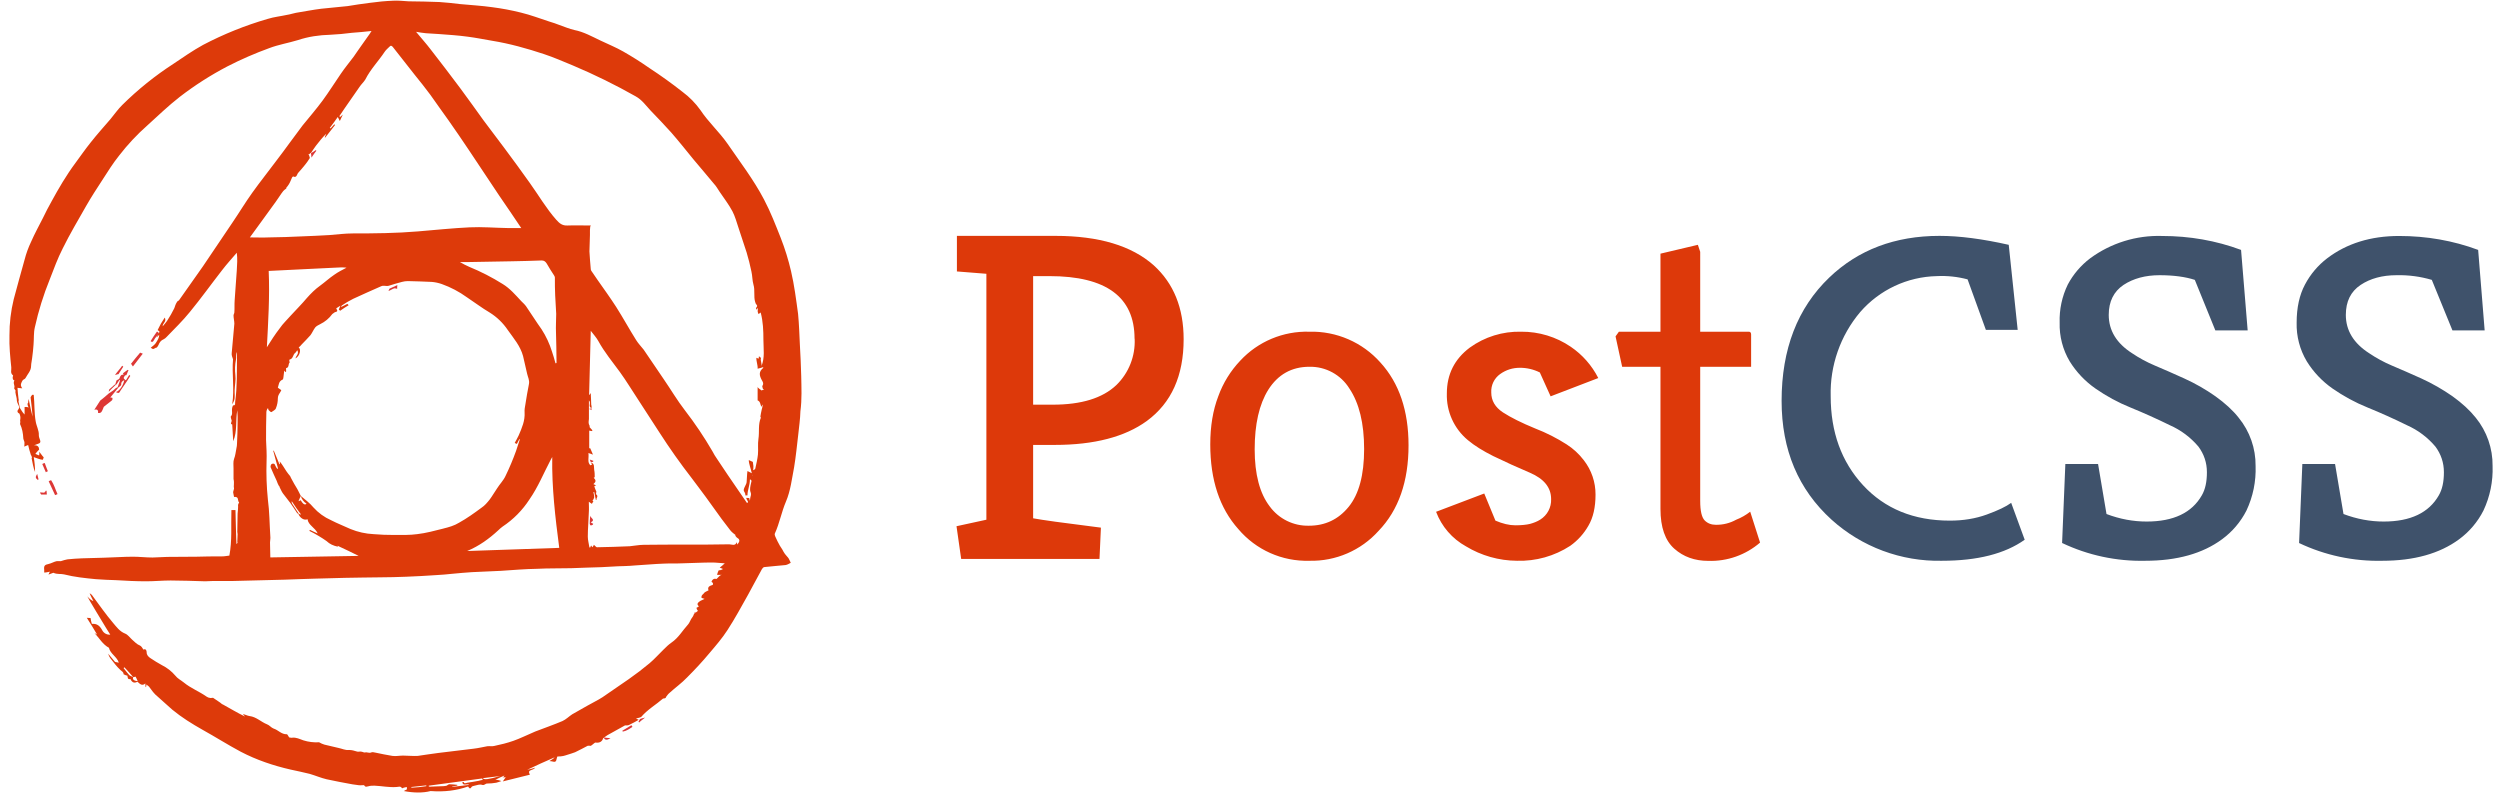
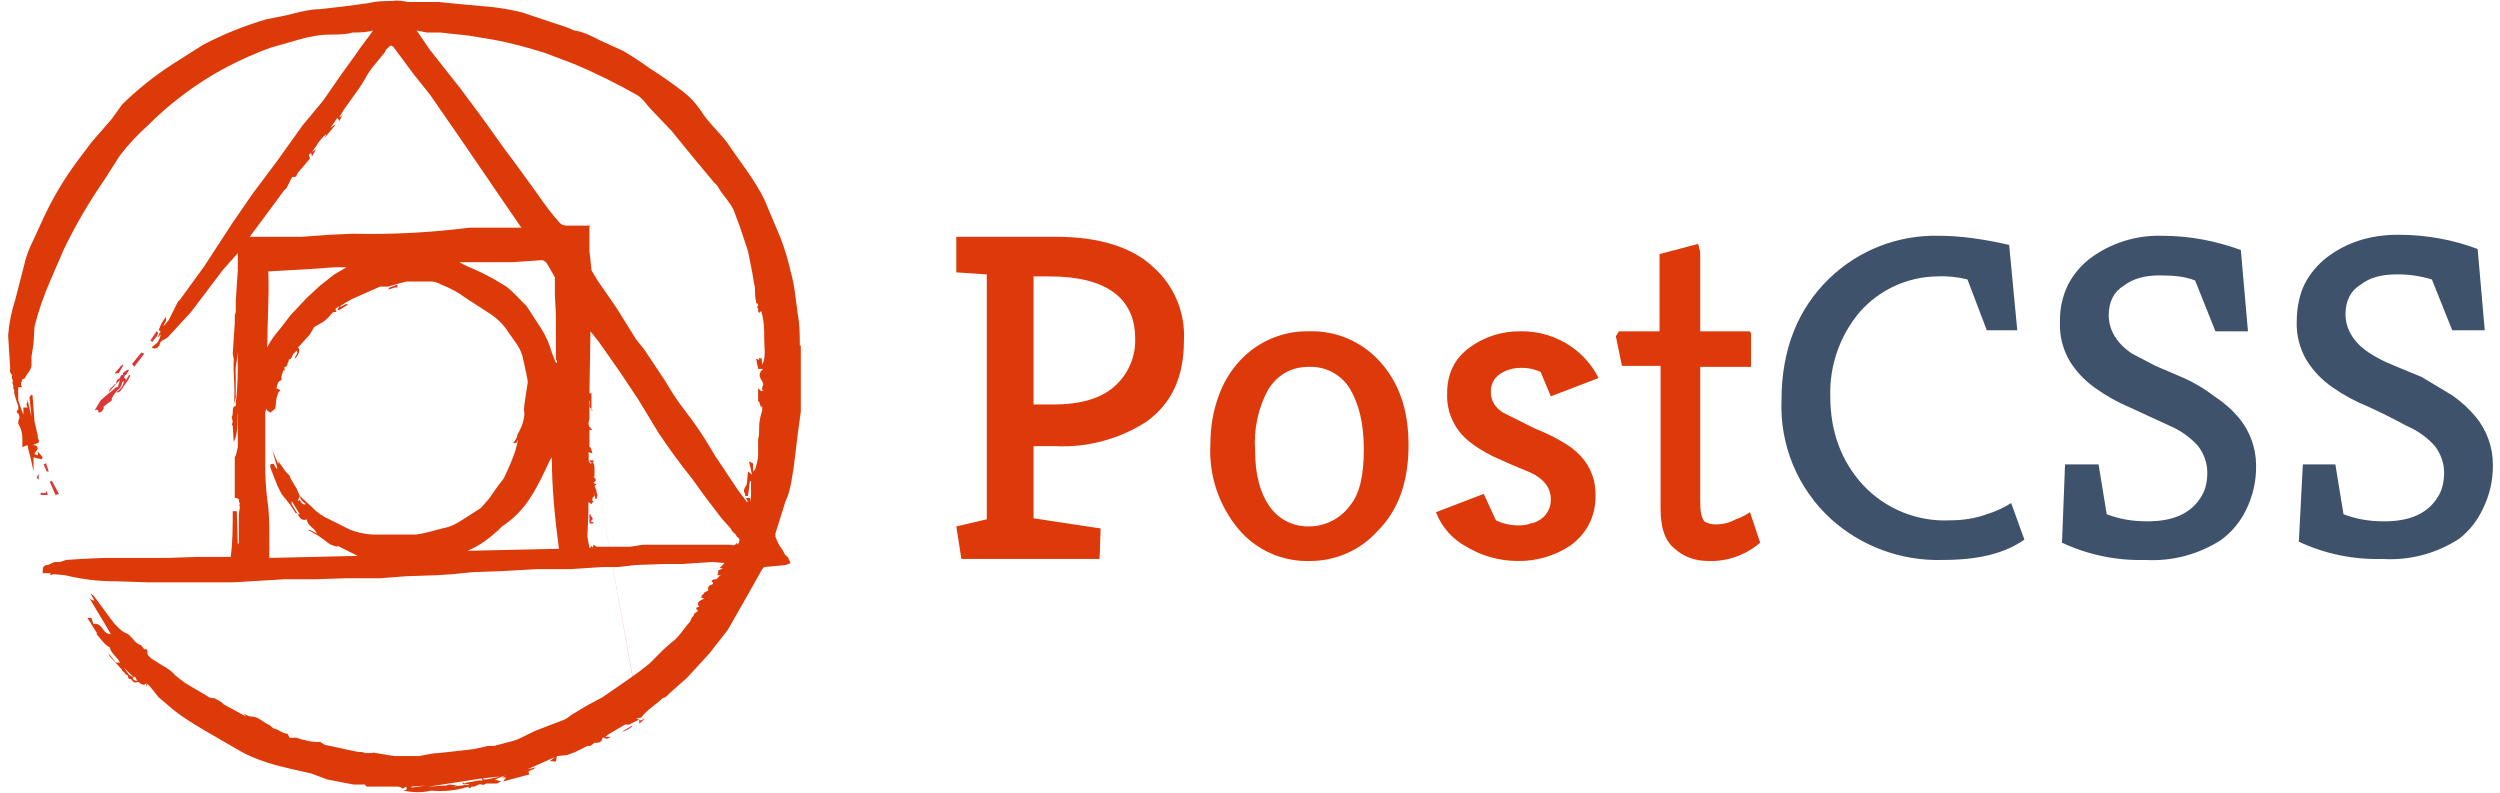
<svg xmlns="http://www.w3.org/2000/svg" viewBox="0 0 246 78">
-   <g fill="none" fill-rule="evenodd">
-     <path fill="#3F526B" d="m226.23 53.44.32-7.78h3.22l.83 4.92c1.32.5 2.64.74 3.95.74 2.64 0 4.45-.86 5.43-2.58.34-.58.5-1.34.5-2.27s-.28-1.78-.84-2.53a7.78 7.78 0 0 0-2.8-2.1 59.6 59.6 0 0 0-3.87-1.74 17.5 17.5 0 0 1-3.45-1.87 9.13 9.13 0 0 1-2.53-2.67 7.07 7.07 0 0 1-1-3.81c0-1.49.28-2.74.82-3.75a7.86 7.86 0 0 1 2.18-2.58c1.93-1.47 4.3-2.2 7.08-2.2 2.7 0 5.3.45 7.78 1.37l.64 7.92h-3.17l-2.03-4.97a11.3 11.3 0 0 0-3.47-.46c-1.4 0-2.58.32-3.54.96-.97.65-1.45 1.63-1.45 2.95 0 1.53.77 2.79 2.3 3.77a13 13 0 0 0 2.25 1.22c.83.35 1.79.77 2.88 1.26 1.09.5 2.1 1.08 3.06 1.75.95.68 1.71 1.38 2.3 2.12a7.38 7.38 0 0 1 1.65 4.74 9.5 9.5 0 0 1-.9 4.39 8.01 8.01 0 0 1-2.4 2.83c-1.9 1.4-4.42 2.11-7.55 2.11a18.1 18.1 0 0 1-8.2-1.75zm-23.32 0 .32-7.78h3.22l.83 4.92c1.32.5 2.63.74 3.95.74 2.64 0 4.45-.86 5.43-2.58.34-.58.5-1.34.5-2.27s-.28-1.78-.84-2.53a7.78 7.78 0 0 0-2.81-2.1c-1.3-.64-2.6-1.22-3.87-1.74a17.5 17.5 0 0 1-3.45-1.87 9.13 9.13 0 0 1-2.53-2.67 7.07 7.07 0 0 1-.99-3.81 8 8 0 0 1 .8-3.75 7.88 7.88 0 0 1 2.2-2.58 11.34 11.34 0 0 1 7.08-2.2c2.7 0 5.29.45 7.77 1.37l.65 7.92h-3.18l-2.02-4.97c-.92-.3-2.08-.46-3.47-.46s-2.58.32-3.55.96c-.96.65-1.45 1.63-1.45 2.95 0 1.53.77 2.79 2.3 3.77.68.46 1.43.87 2.26 1.22.83.35 1.79.77 2.87 1.26 1.1.5 2.11 1.08 3.06 1.75.95.68 1.72 1.38 2.3 2.12a7.38 7.38 0 0 1 1.66 4.74 9.5 9.5 0 0 1-.9 4.39 8.01 8.01 0 0 1-2.41 2.83c-1.9 1.4-4.42 2.11-7.55 2.11a18.1 18.1 0 0 1-8.18-1.75zm-3.68-.33c-1.94 1.38-4.65 2.07-8.15 2.07a15.7 15.7 0 0 1-10.85-4.04c-3.28-2.98-4.92-6.87-4.92-11.69 0-5.09 1.56-9.14 4.69-12.14 2.85-2.73 6.47-4.1 10.85-4.1 1.97 0 4.24.3 6.81.88l.88 8.37h-3.13l-1.8-4.97a9.85 9.85 0 0 0-3.03-.32 10.28 10.28 0 0 0-7.54 3.54 12.34 12.34 0 0 0-2.9 8.28c0 3.53 1.06 6.44 3.17 8.74 2.15 2.33 5 3.5 8.56 3.5 1.32 0 2.53-.2 3.63-.6 1.1-.4 1.9-.78 2.4-1.15l1.33 3.63z" />
-     <path fill="#DD390A" d="M101.66 51c.77.15 2.99.46 6.67.92l-.14 3.08H94.58l-.46-3.22 2.94-.64v-24.2l-2.9-.23v-3.5h9.7c4.27 0 7.5.97 9.67 2.9 1.96 1.78 2.94 4.2 2.94 7.27 0 3.59-1.2 6.27-3.63 8.05-2.15 1.56-5.17 2.35-9.06 2.35h-2.12V51zm9.98-17.67c0-4.1-2.79-6.16-8.37-6.16h-1.61v12.65h1.93c2.82 0 4.9-.64 6.26-1.93a5.98 5.98 0 0 0 1.8-4.56zm13.3 16.5a4.64 4.64 0 0 0 3.86 1.9c1.6 0 2.9-.62 3.91-1.86 1.01-1.24 1.52-3.13 1.52-5.68s-.49-4.53-1.45-5.96a4.52 4.52 0 0 0-3.93-2.14c-1.75 0-3.1.76-4.05 2.26-.9 1.44-1.34 3.4-1.34 5.86 0 2.47.5 4.34 1.48 5.62zm-5.85-6.1c0-1.78.26-3.36.79-4.74a10.05 10.05 0 0 1 2.16-3.5 8.92 8.92 0 0 1 6.8-2.85 9.04 9.04 0 0 1 7 3.04c1.84 2.02 2.76 4.74 2.76 8.14 0 3.56-.98 6.37-2.95 8.42a8.87 8.87 0 0 1-6.8 2.94 8.83 8.83 0 0 1-7-3.12c-1.84-2.06-2.76-4.83-2.76-8.33zm30.6-11.09a8.54 8.54 0 0 1 4.87 1.48 8.22 8.22 0 0 1 2.71 3.08l-4.69 1.8-1.06-2.35a4.36 4.36 0 0 0-1.97-.46c-.7 0-1.35.2-1.94.62a2.09 2.09 0 0 0-.87 1.81c0 .8.38 1.45 1.15 1.96.77.5 1.83 1.03 3.17 1.58a17.4 17.4 0 0 1 3.1 1.57 6.6 6.6 0 0 1 1.69 1.56 5.46 5.46 0 0 1 1.15 3.38c0 1.24-.23 2.26-.7 3.06a6.17 6.17 0 0 1-1.79 1.98 9.1 9.1 0 0 1-5.24 1.47 9.8 9.8 0 0 1-5.02-1.42 6.5 6.5 0 0 1-2.94-3.4l4.74-1.8 1.1 2.67c.7.3 1.36.46 1.96.46.6 0 1.08-.05 1.45-.14.36-.1.7-.23 1-.42a2.27 2.27 0 0 0 1.07-2.02c0-1.14-.7-2-2.1-2.6a79 79 0 0 1-3.59-1.63c-1-.5-1.83-1.01-2.5-1.57a5.73 5.73 0 0 1-2.07-4.6c0-1.87.75-3.37 2.25-4.5a8.27 8.27 0 0 1 5.06-1.57zm22.53 17.71.97 3.04a7.43 7.43 0 0 1-5.1 1.8c-1.33 0-2.44-.4-3.34-1.2-.9-.8-1.36-2.1-1.36-3.91V36.09h-3.77l-.65-2.99.33-.46h4.09v-7.68l3.68-.87.23.69v7.86h4.78c.16 0 .23.1.23.28v3.17h-5.01v13.2c0 .99.15 1.62.44 1.92.29.29.66.43 1.1.43a3.98 3.98 0 0 0 2-.5 5.4 5.4 0 0 0 1.38-.79z" />
-     <path fill="#DD3735" d="M15.45 32.62c.1.08.29.14.1.3-.13.18-.29.33-.4.55-.1.18-.18.23-.33.1.2-.34.42-.66.63-.95zm52.9 27.62.02.21c.05-.1.05-.16.08-.21h-.1zm0 .24v-.03.03zm-5.38 10.27-4.58-25.4c-.07-.02-.18-.08-.36-.13.05.1.08.18.1.26.13-.02.19-.02.24-.05 0-.02 0-.05.02-.08l4.58 25.4zm-4.73-31.12c-.03.08-.03.16-.03.24 0-.08 0-.16.03-.24zm.02.53c-.02 0-.02 0-.05-.03v.03c.03.02.03.02.05 0zm-.05.2v-.18c-.08.03-.16.03-.26.06.13.05.26.07.26.13z" />
-     <path fill="#DD3A0A" d="M78.71 33.97c-.05-1.03-.08-2.06-.18-3.09-.19-1.4-.37-2.82-.69-4.19a23.71 23.71 0 0 0-1.02-3.29c-.5-1.26-1-2.56-1.64-3.77-1.02-1.95-2.36-3.69-3.6-5.5-.82-1.17-1.87-2.11-2.66-3.3a8.08 8.08 0 0 0-1.76-1.79 45.64 45.64 0 0 0-3.27-2.35 32.53 32.53 0 0 0-2.58-1.63c-.7-.4-1.47-.71-2.2-1.06-.85-.4-1.67-.87-2.61-1.05-.24-.05-.45-.13-.69-.21-.6-.21-1.18-.45-1.79-.63-.92-.3-1.81-.64-2.76-.87a24.4 24.4 0 0 0-2.81-.53C47.39.56 46.32.5 45.26.4 44.58.32 43.9.24 43.24.2c-1-.05-2.03-.05-3.03-.07-.5-.03-1.03-.09-1.53-.06-.76.03-1.52.1-2.29.21-.73.08-1.47.21-2.18.32-.87.1-1.73.16-2.6.26-.82.1-1.66.27-2.48.4-.29.05-.58.16-.87.2-.63.14-1.28.2-1.92.4a34.19 34.19 0 0 0-6.36 2.56c-1 .55-1.95 1.21-2.9 1.85a31.55 31.55 0 0 0-5.05 4.06c-.42.41-.77.92-1.16 1.39-.66.77-1.32 1.5-1.95 2.3-.52.65-1 1.34-1.5 2.02-.9 1.21-1.65 2.5-2.36 3.8-.3.52-.56 1.05-.82 1.58-.4.79-.82 1.55-1.18 2.37a9.73 9.73 0 0 0-.64 1.76c-.36 1.3-.73 2.61-1.07 3.9a14.7 14.7 0 0 0-.42 3.56c-.03 1.06.07 2.08.18 3.14.03.26-.13.58.18.79-.1.29-.02.45.13.5-.18.29.08.47-.02.74-.03.05.08.16.13.24 0 .07-.03.18 0 .26.03.24.13.47.13.74 0 .18.16.4.21.58.03.07 0 .2-.05.26-.16.18-.13.34.1.45.14.34.08.5.06.66.05.23-.03.31 0 .37.2.42.29.9.31 1.37 0 .1.06.2.1.34.04 0 0 .5 0 .5.14-.08.25-.1.38-.16.08.34.16.66.26.95.13.21.13.32.08.34.1.48.16.92.34 1.37 0-.5-.05-1-.13-1.47.37.13.68.26.9.26L4.3 45c-.16-.15-.3-.4-.45-.55.05.21 0 .3 0 .37l-.37-.16c.1-.13.2-.26.37-.42 0-.24-.13-.45-.5-.42.16-.05.31-.13.5-.19.29-.15-.03-.44-.03-.81.03-.45-.24-.9-.31-1.37-.14-.74-.11-1.85-.19-2.58-.16-.14-.29.2-.31.23.08.64.15 1.27.2 1.9-.15-.53-.26-1.1-.39-1.74-.03.18-.05.26-.05.37-.13.13-.03.29.05.47-.18-.08-.4-.05-.4-.05v.74c-.26-.26-.33-.47-.47-.66l-.13-.63c.05-.13 0-.21 0-.29a15.97 15.97 0 0 1-.1-1.05c.2.02.34.05.47.05-.26-.34-.08-.56.03-.77.05-.1.24-.13.29-.24.2-.39.55-.7.55-1.2 0-.24.08-.5.1-.75.06-.44.11-.9.14-1.34.05-.58 0-1.16.13-1.71a29.39 29.39 0 0 1 1.47-4.72c.4-1.03.77-2.05 1.27-3.03.7-1.42 1.52-2.8 2.31-4.19.5-.87 1.03-1.69 1.58-2.53.53-.82 1.05-1.66 1.66-2.42a21.45 21.45 0 0 1 2.79-2.98c1.05-.95 2.05-1.92 3.18-2.8a31.98 31.98 0 0 1 4.69-3 35.9 35.9 0 0 1 4.13-1.8c.9-.34 1.87-.5 2.79-.78 1.05-.35 2.1-.5 3.2-.53.72-.03 1.4-.1 2.11-.19.64-.05 1.27-.1 1.95-.18-.08.1-.1.16-.13.21l-.9 1.27c-.23.34-.5.7-.73 1.05-.42.56-.87 1.1-1.27 1.69-.6.87-1.15 1.76-1.79 2.63-.63.85-1.31 1.64-1.97 2.45-.87 1.14-1.68 2.3-2.55 3.43-.8 1.08-1.63 2.11-2.4 3.19-.68.95-1.28 1.95-1.94 2.92l-2.92 4.33-2.32 3.29c-.05.08-.13.1-.2.16-.22.34-.22.52-.3.68-.2.4-.42.8-.66 1.16-.13.21-.31.4-.47.6-.03-.31.42-.47.2-.86l-.38.6-.32.63c.1.08.29.14.1.3l-.23.42a.95.95 0 0 0 .29-.27c0 .3-.16.53-.3.76-.1.21-.36.37-.54.53.02.03.2.1.23.13.24-.08.32-.2.35-.13.08-.1.15-.18.18-.26.1-.27.26-.48.52-.58.11-.05.19-.13.27-.21.79-.82 1.6-1.6 2.31-2.48 1.1-1.34 2.1-2.74 3.16-4.1.45-.59.98-1.17 1.45-1.72.08.6.03 1.18 0 1.74-.08.97-.13 1.95-.21 2.95-.03.4 0 .79-.03 1.18 0 .1-.08.19-.08.3 0 .26.08.55.08.81l-.26 2.9c-.03.2.07.42.13.6-.13 1.43.16 2.93-.08 4.43.18-.29.24-.47.24-.66.02-.15 0-.31 0-.5v-.26c.02-.48.13-.98.07-1.45a4.9 4.9 0 0 1 .06-1.53c.05-.2-.03-.47.1-.74v.4c-.02 1.5.03 3-.18 4.5-.03.14.08.37-.21.35-.24.47.05.81-.21 1.08-.05.05.05.29.08.44-.1.32-.1.32.05.35.02.58.08 1.1.1 1.66.42-1 .21-2.03.4-3.06.03.42.05.84.03 1.29 0 .69-.03 1.34-.06 2.03 0 .13-.02.26-.05.4-.08.37-.1.73-.24 1.08-.1.26-.05.66-.05.97v1c.1.45-.02.69.05.95-.08.27-.1.35-.08.42l.08.4c.53-.05.3.34.5.55-.15.22-.1.3-.1.4 0 .24-.03.45-.05.69 0 .6-.03 1.2-.03 1.79 0 .08.03.15.03.23l-.03.74c.05.08 0 .16-.08.24-.02 0-.1-3.35-.1-3.35h-.4c-.05 1.58.08 3-.2 4.48-.32.03-.43.08-.77.08-.82 0-1.63 0-2.45.03l-2.9.02c-.47 0-.97.06-1.44.06-.63 0-1.3-.08-1.92-.08-.98 0-1.92.08-2.9.1-.7.03-1.42.03-2.13.06-.47.02-.95.05-1.42.1-.2.03-.4.1-.66.18-.08 0-.26-.02-.42 0-.26.06-.5.21-.76.27-.4.08-.5.18-.45.58v.26c-.03.05.58-.08.58-.08-.05 0-.08.16-.16.29l.48-.18c.39.18.73.08 1.05.16 1.02.26 2.08.37 3.13.47.68.05 1.34.08 2.02.1.98.06 1.95.11 2.92.11.82 0 1.61-.08 2.42-.08 1.13 0 2.27.05 3.4.08.24 0 .5-.03.76-.03h1.92l5.14-.13c.97-.03 1.97-.08 2.94-.1l3-.08c1.16-.03 2.32-.03 3.45-.05.87 0 1.71-.03 2.58-.06.97-.03 1.97-.1 2.95-.16.52-.02 1.05-.08 1.58-.13.63-.05 1.29-.13 1.92-.16l2.87-.13c1.18-.08 2.36-.18 3.57-.2 1.11-.06 2.24-.03 3.35-.06.97-.03 1.95-.08 2.95-.1l1.66-.09s1.1-.02 1.65-.08c.95-.05 1.9-.15 2.85-.18.6-.03 1.2 0 1.81-.03.97-.02 1.97-.08 2.95-.08.36 0 .76.06 1.23.08-.2.19-.34.3-.5.43.1.02.21.08.32.13a.71.71 0 0 1-.42.13c-.05.13-.1.18-.16.45h.47c-.18 0-.34.23-.52.4-.21-.06-.4 0-.5.28.18.1.16.19.13.3-.32.1-.55.2-.42.54-.1.06-.24.1-.37.19-.13.2-.37.26-.32.55l.3.1c-.14.06-.27.14-.4.19-.47.29-.26.42-.16.55-.08.06-.16.1-.24.14.06.23.13.29.16.29l-.4.31c-.07.24-.18.34-.28.5-.1.16-.16.37-.3.53-.55.6-.94 1.32-1.65 1.8-.26.18-.5.41-.74.65-.47.45-.9.95-1.4 1.37a29.6 29.6 0 0 1-2.04 1.56l-2.6 1.79c-.48.31-1 .55-1.5.84l-1.48.84c-.32.21-.6.5-.95.66-.87.37-1.8.69-2.68 1.03-.87.37-1.5.69-2.16.92-.6.21-1.24.37-1.87.5-.21.06-.45 0-.69.03-.44.08-.9.19-1.34.24-1.16.16-2.31.26-3.47.42-.69.08-1.34.2-2.03.29-.47.03-.97-.03-1.45-.03-.34 0-.7.08-1.05.03-.55-.08-1.1-.21-1.66-.32-.13-.02-.31-.08-.42-.02-.2.1-.4-.05-.6 0-.13.03-.27-.08-.4-.08-.1-.03-.24.03-.37 0-.29-.08-.55-.18-.87-.16-.31.03-.63-.13-.97-.2l-1.4-.33a2.38 2.38 0 0 1-.52-.23 4.3 4.3 0 0 1-1.55-.19c-.37-.13-.71-.31-1.1-.26-.11.03-.2-.03-.3-.03-.08-.1-.15-.31-.23-.31-.53.02-.84-.42-1.3-.56-.23-.08-.41-.34-.65-.42-.58-.23-1.05-.73-1.71-.81-.21-.03-.42-.14-.66-.21.08.1.13.18.21.26-.76-.37-1.47-.8-2.18-1.19-.1-.02-.18-.13-.26-.18l-.71-.48c-.4.08-.56-.08-.66-.13-.71-.5-1.53-.81-2.21-1.37-.3-.24-.63-.4-.84-.68a4.16 4.16 0 0 0-1.32-1.03c-.4-.21-.76-.45-1.13-.69-.19-.13-.37-.29-.37-.58 0-.18-.08-.37-.32-.26-.1-.16-.2-.34-.34-.4-.31-.12-.52-.36-.76-.57-.24-.21-.42-.5-.71-.61-.53-.21-.84-.66-1.16-1.03-.74-.87-1.4-1.82-2.08-2.74-.05-.08-.16-.13-.24-.2.1.28.24.52.37.78-.26-.1-.44-.29-.6-.47-.03.02 1.81 3.05 1.81 3.05l.45.72a.81.81 0 0 1-.79-.43c-.23-.42-.5-.68-1.02-.63-.06-.18-.11-.4-.13-.58-.11 0-.19 0-.37-.02.37.58.68 1.08 1.02 1.66l-.26-.16c.47.5.81 1.13 1.42 1.45.13.6.81.9.97 1.47l-.37-.08c-.2-.26-.45-.52-.68-.81.05.18.13.34.23.47.32.4.61.8.98 1.14.13.13.31.18.31.42.21.1.3.13.37.13.06.16-.02.4.3.34.2.4.41.4.7.27.35.34.53.37.77.16l.02.37c.1-.06.08-.14.08-.27l.26.21c.27.37.5.71.87 1 .5.43.95.87 1.42 1.27.92.76 1.95 1.4 2.98 1.98 1.26.7 2.47 1.47 3.76 2.16 1.55.81 3.21 1.37 4.92 1.76.63.13 1.24.27 1.87.42.55.16 1.1.4 1.66.53.84.19 1.7.34 2.55.5l.58.08c.24.05.52-.05.58.03.13.2.23.1.4.08.18-.06.39-.06.6-.06.73.03 1.44.19 2.18.13.16 0 .4-.13.53.13.24-.1.37-.1.47-.13.03.24 0 .24-.05.27-.05.02-.13.05-.24.13.95.18 1.85.2 2.63 0 1.37.1 2.56-.05 3.69-.45.1.13.18.32.34.05.05-.08.19-.1.3-.13.23-.05.52-.16.73-.08.24.08.32-.13.5-.13.32 0 .6-.03.9-.08.15-.03.31-.1.5-.16-.22-.1-.43-.13-.59-.13.32-.16.61-.3.9-.42-.05.08-.1.18-.21.18h.37c-.08 0-.19.24-.32.4l2.66-.66c-.3-.55.31-.37.52-.69-.26.08-.52.16-.79.21.9-.44 1.82-.84 2.71-1.23-.13.15-.29.23-.52.37.16.02.26.02.34.05.42.13.32-.27.45-.5.5 0 .7-.08.95-.16.26-.08.52-.16.79-.26.42-.19.81-.42 1.23-.63.08-.03.21 0 .32 0 .29-.2.4-.35.47-.32.37.05.63-.08.74-.42.18-.14.31-.24.44-.32l1.71-.95c.21 0 .32 0 .37-.03.35-.16.66-.34.98-.52a2.26 2.26 0 0 1-.27-.13c.27-.06.34-.08.5-.14.63-.74 1.5-1.24 2.16-1.82.29-.02.29-.1.29-.15.1-.13.21-.3.34-.4.58-.53 1.21-.97 1.74-1.53.76-.76 1.5-1.55 2.18-2.37.63-.74 1.27-1.48 1.8-2.3.73-1.13 1.36-2.29 2.02-3.47.47-.84.9-1.69 1.37-2.53.05-.08.15-.19.23-.19.71-.08 1.43-.13 2.1-.2.17-.03.35-.14.5-.22-.07-.13-.12-.29-.2-.42-.1-.16-.26-.29-.37-.45-.1-.13-.18-.29-.26-.44l-.24-.37a9.57 9.57 0 0 1-.45-.9c-.03-.08-.08-.2-.05-.29.47-1.03.66-2.13 1.1-3.16.45-1.05.58-2.24.8-3.37.18-1.08.28-2.16.41-3.24.08-.77.19-1.5.21-2.27.16-1.21.1-2.35.08-3.48-.02-1-.08-2.03-.13-3.03zM12.69 66.4c-.19-.21-.35-.45-.53-.66l.08-.08c.29.31.58.63.87.97-.16-.08-.35-.13-.42-.23zm.42.23c.08-.02.16-.02.23-.05.08.13.14.29.21.45-.36-.03-.55-.19-.44-.4zm27.37 10.89v-.08l1.47-.16v.08c-.5.08-.98.13-1.48.15zm6.63-.69c-.37.08-.77.13-1.13.19-.14.02-.3.15-.35-.08-.05.02-.1.02-.15.05.13.4.44.08.7.24-.57.08-1.12.13-1.68.2v-.04l.5-.09v-.07a7.7 7.7 0 0 0-.79-.06c-.08 0-.18.11-.26.14-.1.02-.21.05-.34.05-.45.02-.9.02-1.32.05l-.1-.02v-.08l5.26-.71c.02.05.02.1.05.15-.16 0-.26.06-.4.08zm.4-.26 1.73-.21c-1.21.34-1.6.4-1.74.2zm-22.93-53.2c.84-1.17 1.71-2.33 2.55-3.51.26-.35.47-.72.74-1.06.08-.1.18-.16.31-.26l-.02-.05c.1-.13.2-.24.26-.35.13-.2.21-.44.32-.68.03-.05.1-.1.1-.1.37.18.37-.21.5-.35.24-.26.48-.55.69-.81.16-.21.31-.4.45-.64.02-.08-.06-.2-.08-.31h-.08c.08-.05.16-.13.24-.19l.05-.02c.16-.24.31-.48.47-.69.32-.42.66-.84 1.03-1.2-.06.12-.1.25-.16.36.03 0 .03.03.05.03.32-.43.66-.82.97-1.24-.02-.03-.05-.06-.08-.06l-.36.4c-.03-.03-.06-.05-.08-.05.26-.35.52-.69.79-1.08l.2.4c.11-.27.22-.45.3-.64l-.27.24-.08-.08.48-.71 1.5-2.16c.18-.27.42-.48.58-.74.5-1 1.29-1.8 1.9-2.72.12-.18.3-.34.47-.5.13-.16.23-.1.34.03l2.13 2.71c.53.66 1.05 1.3 1.55 1.98.6.84 1.19 1.69 1.8 2.53.68.98 1.36 1.95 2.02 2.95 1 1.48 1.95 2.95 2.95 4.43.73 1.08 1.47 2.13 2.18 3.21h-1.34c-1.24-.02-2.5-.13-3.74-.07-1.68.08-3.4.26-5.08.4-2.13.18-4.29.2-6.42.2-.76 0-1.53.1-2.29.16-.92.05-1.82.1-2.74.13-1.08.06-2.13.08-3.2.1-.61.03-1.24 0-1.9 0zm30.18 12.11v.24c-.02 0-.05.03-.1.03-.1-.37-.21-.77-.34-1.14a8.85 8.85 0 0 0-1.03-2.21c-.53-.74-1-1.5-1.53-2.27-.13-.18-.31-.34-.47-.5-.56-.6-1.1-1.24-1.82-1.68a21.49 21.49 0 0 0-3.29-1.69 8.9 8.9 0 0 1-.92-.47h.63l4.5-.08c.98-.03 1.92-.03 2.9-.08.23 0 .36.08.5.29.23.4.47.79.73 1.18.03.06.08.13.08.21 0 .58 0 1.19.03 1.77.02.6.08 1.19.1 1.8 0 .6-.05 1.23-.02 1.86.02.9.05 1.82.05 2.74zm-28.31-8.82c1.23-.05 2.42-.13 3.63-.18.94-.06 1.92-.08 2.87-.14.39-.02.76-.05 1.15 0-.42.22-.84.43-1.2.69-.48.32-.93.74-1.4 1.08-.48.34-.9.76-1.3 1.21-.5.6-1.04 1.13-1.57 1.71-.37.43-.8.82-1.1 1.27-.45.58-.85 1.2-1.27 1.87.13-2.5.29-4.98.18-7.51zm17.18 25.35c-.84.21-1.7.45-2.58.55-.73.1-1.5.08-2.26.08-.69 0-1.34-.02-2.03-.08a6.82 6.82 0 0 1-2.26-.5c-.63-.29-1.3-.55-1.92-.87a5.08 5.08 0 0 1-1.74-1.26c-.34-.42-.82-.77-1.24-1.13.08.31.27.57.56.76-.14.16-.32.08-.58-.34-.08.05-.16.08-.21.1.08-.18.15-.37.23-.52-.1-.22-.23-.45-.34-.67-.21-.34-.42-.7-.6-1.05-.06-.08-.06-.16-.11-.23a5.9 5.9 0 0 1-.37-.48c-.21-.32-.4-.66-.66-.97 0 .08.03.15.03.26-.03 0-.05.03-.05.03l-.56-1.35c-.02 0-.02 0-.05.03l.47 1.74-.08.02c-.07-.1-.15-.2-.2-.34-.06-.2-.22-.2-.35-.13-.08.05-.13.24-.1.32.18.44.4.9.6 1.34.06.16.1.29.19.45.03.05.1.1.1.18.11.21.19.42.32.6l.74.96c.23.31.44.66.65.97.03.05.1.05.13.08.14.4.58.69.9.53.08.6.74.81 1 1.4-.32-.14-.55-.24-.76-.35-.03.03-.03.05-.06.1.32.16.63.32.92.5.27.17.53.32.77.5.31.3.68.46 1.13.56a.28.28 0 0 0-.05-.1c.73.34 1.5.7 2.08 1l-8.69.15c0-.5-.03-.97-.03-1.47 0-.21.06-.4.03-.6-.08-1.22-.08-2.43-.24-3.62a27.9 27.9 0 0 1-.13-3.77c.03-.68-.02-1.4-.05-2.08 0-.92 0-1.82.03-2.74 0-.13.05-.24.1-.37h.08c.03.06 0 .13.05.16.08.08.21.21.27.19.15-.11.4-.22.44-.38.13-.31.19-.65.19-.97 0-.23.1-.4.2-.55.06-.08.09-.16.14-.26l-.34-.24c.1-.3.08-.63.47-.8.06-.02.06-.15.08-.23l.08-.66c.05.08.08.1.13.16a.42.42 0 0 1 .06-.08c0-.1-.03-.32 0-.32.31-.05.18-.4.34-.55.02-.03-.03-.1-.03-.16 0-.05 0-.13.03-.13.36-.08.31-.48.55-.66.08-.05.1-.13.2-.26.22.36-.15.55-.17.81.44-.26.57-.9.31-1.08.1-.08.21-.18.29-.29.29-.31.6-.6.87-.92.18-.24.29-.53.47-.76.1-.13.32-.24.48-.32a3.2 3.2 0 0 0 1.2-1l.22-.16c.08-.05.23-.05.26-.13.03-.05-.05-.18-.1-.26.1-.06.2-.16.42-.27l-.16.37.13.13c.24-.18.6-.4.84-.55a.8.8 0 0 0-.13-.13l-.63.32c.05-.08.05-.13.08-.16a9.8 9.8 0 0 1 1.13-.66c.92-.42 1.84-.84 2.76-1.24.16-.08.37-.02.55-.02.08 0 .13 0 .21-.03.42-.13.85-.26 1.27-.37.18-.05.39-.08.58-.08.78.03 1.57.03 2.36.08.35.03.66.1.98.21a9.88 9.88 0 0 1 2.47 1.3c.76.5 1.47 1.05 2.24 1.5a5.93 5.93 0 0 1 1.79 1.73c.58.82 1.23 1.56 1.5 2.56l.4 1.74c.07.32.25.63.18 1-.14.66-.24 1.34-.35 2-.05.27-.1.53-.08.8.05.81-.26 1.52-.58 2.26-.1.24-.26.48-.39.74.03.03.18.1.21.1l.24-.47c.02 0 .02 0 .05.03l-.37 1.13a24.9 24.9 0 0 1-1.03 2.45c-.2.45-.58.82-.84 1.24-.26.37-.47.76-.73 1.1-.24.3-.48.59-.8.8-.7.52-1.44 1.05-2.2 1.47-.48.3-1.03.45-1.56.58zm-14.03-1.4-.02.03c-.06-.03-.14-.05-.19-.1l-.63-.96c-.05-.08-.08-.15-.05-.26.29.45.58.87.9 1.29zm16.37 3.61c1.19-.5 2.16-1.21 3.05-2.03.14-.13.27-.26.43-.37a9.22 9.22 0 0 0 2.65-2.68c.85-1.22 1.4-2.59 2.08-3.88l.16-.29c-.05 3 .3 5.96.69 8.94l-9.06.31zm26.69-.79c-.03.05-.08.1-.1.16-.03-.05-.03-.13-.06-.24-.16.42-.5.21-.74.21-1.42.03-2.87.03-4.29.03-1.37 0-2.76 0-4.13.02-.45 0-.92.1-1.37.14-1.08.05-2.15.08-3.23.1-.08 0-.16-.13-.3-.24a.88.88 0 0 1-.15.24l-.13-.18-.08.2H58c-.05-.36-.16-.7-.16-1.07 0-.8.08-1.58.1-2.37.03-.37 0-.71 0-1.06l.3.21.15-.26-.1-.08c.05-.02.1-.08.1-.1.03-.08.08-.16.08-.21 0-.19-.05-.35-.08-.5.03 0 .05 0 .08-.03l.16.79h.08c-.1-.18.24-.34-.05-.55-.03-.03.02-.19.02-.27-.08-.15-.13-.31-.2-.52.02-.03.1-.06.18-.08-.1-.06-.19-.1-.27-.13.27-.24.27-.37.03-.64.05-.02.1-.02.1-.05 0-.23 0-.47-.05-.7-.05-.27.08-.59-.31-.75.02.08.05.14.1.21l-.16.08c-.34-.31-.13-.74-.2-1.21.18.05.31.1.44.16-.05-.19-.18-.4-.26-.63h-.1v-1.74c0 .02.18.02.28.05 0-.03.03-.05.03-.08l-.3-.34.06-.06c-.21-.26-.1-.63-.1-.7V39.4c.26.26-.14.6.26.76v-.26h-.03c-.02-.4-.02-.79-.05-1.18h-.05l-.06.13h-.05l.16-6.3c.26.34.55.66.74 1 .6 1.1 1.4 2.06 2.13 3.06.63.87 1.2 1.82 1.79 2.71l2.1 3.24a62.6 62.6 0 0 0 3.19 4.51c.44.6.92 1.21 1.36 1.82l1.58 2.19.84 1.1c.16.21.4.37.56.5l-.1-.02c.07.1.12.18.18.23.29.16.31.32.16.56zM74 46.85v-.18c0 .05.03.13 0 .18zm.9-11.62c-.03 0-.19-.16-.22-.18-.02.08 0 .16-.05.26-.02-.08-.2-.05-.2-.13-.03.37.15.74.12 1.1.08-.04.4-.07.48-.15a.2.2 0 0 0 .1.05c-.52.4-.4.8-.16 1.24.06.1.21.32.06.53-.06.05.02.2.05.34h.08v.05l-.24.08c-.05-.08-.37-.23-.37-.37v1.35c.27.08.27.45.37.63a.79.79 0 0 0 .1-.21l.03.02c-.02.16-.05.32-.1.48-.05.24-.1.45-.13.68 0 .03.05.08.05.1-.29.67-.13 1.4-.24 2.09-.08.5 0 1.03-.05 1.55-.05.45-.16.93-.26 1.37-.03.08-.08.1-.21.16.05-.31.02-.53-.03-.82-.03 0-.37-.18-.4-.18 0 .37.21.87.3 1.3-.09-.04-.4-.22-.43-.22-.05.32-.05.74-.08 1.08-.02.26-.26.5-.29.8 0 .15.19.25.16.52h.21c0-.53.24-1 .24-1.56h.08c.02.06.1.11.08.14-.06.29-.16.6-.14.9 0 .15.13.3.08.5-.05.15-.08.31-.1.55-.03-.14-.06-.19-.06-.27l-.29-.02c-.02.15.19.31.16.44-.02.03-.05.03-.1.06l-.87-1.27c-.69-1-1.37-2-2.05-3.03a6.31 6.31 0 0 1-.48-.79 36.95 36.95 0 0 0-2.71-4.03c-.76-.98-1.37-2.03-2.08-3.06l-1.97-2.9c-.24-.31-.53-.6-.74-.94-.68-1.08-1.29-2.2-1.97-3.27-.58-.9-1.21-1.77-1.82-2.64l-.63-.92a.37.37 0 0 1-.05-.18c-.05-.58-.1-1.16-.13-1.72 0-.52.05-1.05.05-1.6v-.48c0-.13.03-.23.03-.37l.07-.1c-.76 0-1.55-.03-2.31 0-.5.02-.77-.19-1.1-.56-1-1.13-1.74-2.42-2.61-3.63a177.5 177.5 0 0 0-2.5-3.43l-2.06-2.74c-.76-1.05-1.5-2.1-2.29-3.16-.94-1.27-1.92-2.53-2.9-3.8-.44-.58-.94-1.13-1.44-1.74.34.06.66.11.97.14l1.27.08c.95.07 1.9.13 2.84.26.79.1 1.58.26 2.4.4 1.73.28 3.44.76 5.1 1.31.97.32 1.92.74 2.87 1.13a59.6 59.6 0 0 1 6.16 3.03c.63.35 1 .9 1.47 1.4.68.71 1.37 1.42 2.03 2.16.76.87 1.47 1.77 2.2 2.66.66.8 1.35 1.58 2 2.38.22.23.38.52.56.79.42.63.9 1.24 1.26 1.92.26.5.42 1.08.6 1.63l.8 2.43c.18.6.34 1.24.47 1.87.1.42.08.87.2 1.29.17.55 0 1.16.17 1.71l.07.19c.11.1.19.2.03.37-.02.02-.02.13 0 .2.06-.05.08-.1.13-.18 0 .06.03.08.03.1 0 .11-.03.22 0 .32 0 .05.05.13.08.19.05-.06.1-.08.2-.16.24.9.27 1.79.27 2.71 0 .87.16 1.74-.2 2.58.07-.29-.12-.55-.04-.81z" />
-     <path fill="#DD3735" d="M58.08 45.48c.03 0 .05.03.05.03l-.03-.03c0-.03 0-.03-.02 0zm4.16 26.04c-.3.2-.58.4-.95.47-.03-.02-.03-.05-.06-.08l.9-.55c.03.05.08.1.1.16zM12.89 35.8c.3-.37.58-.74.9-1.1.02.02.23.08.26.1l-.97 1.26c-.06-.05-.14-.23-.19-.26zM5.42 48.72l-.63-1.36a.86.86 0 0 1 .24-.11c.29.42.42.92.63 1.37 0 0-.21.1-.24.1zm6.71-12.64c-.16.23-.31.5-.47.74-.03-.03-.32.1-.34.07.15-.23.55-.66.7-.9l.11.09zm47.3 36.52c.02 0 .02-.03.04-.03.19.03.4.06.6.06-.34.23-.55.2-.65-.03zM12.17 37.18c.03-.08.08-.16.13-.24l.13-.02c.11-.19.11-.32.22-.48-.03-.02-.06-.02-.08-.05-.16.1-.32.24-.48.35.06.05.06.08.06.13-.21-.03-.3.08-.4.37-.02.08-.16.1-.29.2-.02.06-.05.2-.1.32l.02.03c-.05.05-.13.08-.13.08-.16.16-.34.3-.5.45-.02.08-.05.16-.05.23.18-.18.5-.52.74-.73l.02.02.3-.47.05.08-.24.66c-.06.02-.14.08-.14.05-.1.08-.18.18-.29.26l-.47.32c-.26.24-.52.45-.81.68l-.58.9c.31-.08.4.05.37.32.36.05.4-.24.5-.45.02-.05.05-.16.1-.19l.76-.6c.06-.05.06-.16.06-.24 0-.03-.14-.03-.22-.05.24-.27.58-.71.82-1 .13-.08.26-.19.26-.27-.02-.29.16-.37.37-.47-.1-.08-.13-.16-.13-.18z" />
-     <path fill="#DD3735" d="m12.71 36.9-.32.52-.15-.08c-.1.6-.48 1.13-.84 1.24.1.05.2.1.29.08.07-.03.13-.16.18-.24l.7-1.03.25-.4-.1-.1zM3.95 48.45c.13 0 .26.03.42.03 0-.1.13-.08.13-.19h.08c0 .13.03.24.03.37h-.56c-.02-.02-.13-.18-.1-.21zm-.21-1.21c-.08-.08-.21-.16-.21-.24-.03-.1.05-.23.13-.37l.13.53c-.03.03-.05.05-.05.08zm.66-1.69c.1.27.2.56.31.82a.82.82 0 0 0-.2.1l-.35-.81c.03-.03.18-.1.24-.1zm58.58 25.2c.13-.06.28-.09.5-.14-.24.19-.43.32-.58.48-.03-.03-.06-.05-.08-.05l.16-.3zM30.63 15.06l.45-.29.05.06c-.16.2-.3.42-.48.68-.02-.18-.02-.29-.05-.42-.03 0 0 0 .03-.03zm7.71 13.34.76-.35c-.02.16-.02.27-.02.37a.93.93 0 0 0-.27-.05c-.16.03-.45.24-.58.26-.02 0 .1-.2.1-.23zm19.74 22.34c.05.27.55.4.05.66.08.06.16.08.24.14a.2.2 0 0 1-.05.1c-.06.03-.16.08-.21.05-.03 0-.08-.1-.08-.16 0-.23.02-.47.05-.79z" />
-   </g>
+   <path fill="#3F526B" d="m226.2 53.4.4-7.7h3.2l.8 4.9c1.3.5 2.6.7 4 .7 2.6 0 4.4-.8 5.4-2.6.3-.5.5-1.3.5-2.2s-.3-1.8-.9-2.6a7.8 7.8 0 0 0-2.8-2A59.6 59.6 0 0 0 233 40a17.5 17.5 0 0 1-3.5-1.9 9.1 9.1 0 0 1-2.5-2.6 7 7 0 0 1-1-3.9c0-1.4.3-2.7.8-3.7a7.9 7.9 0 0 1 2.2-2.6c2-1.5 4.3-2.2 7-2.2 2.8 0 5.4.5 7.8 1.4l.7 8h-3.2l-2-5a11.3 11.3 0 0 0-3.5-.5c-1.4 0-2.6.3-3.5 1-1 .6-1.5 1.6-1.5 2.9 0 1.5.8 2.8 2.3 3.8a13 13 0 0 0 2.3 1.2l2.9 1.2 3 1.8a12 12 0 0 1 2.3 2.1 7.4 7.4 0 0 1 1.7 4.7 9.5 9.5 0 0 1-1 4.4A8 8 0 0 1 242 53a12.4 12.4 0 0 1-7.6 2 18.1 18.1 0 0 1-8.2-1.7zm-23.3 0 .3-7.7h3.3l.8 4.9c1.3.5 2.6.7 4 .7 2.6 0 4.4-.8 5.4-2.6.3-.5.5-1.3.5-2.2s-.3-1.8-.9-2.6a7.8 7.8 0 0 0-2.8-2l-3.9-1.8a17.5 17.5 0 0 1-3.4-1.9 9.1 9.1 0 0 1-2.5-2.6 7 7 0 0 1-1-3.9 8 8 0 0 1 .8-3.7 7.9 7.9 0 0 1 2.2-2.6 11.3 11.3 0 0 1 7-2.2c2.8 0 5.3.5 7.8 1.4l.7 8H218l-2-5c-1-.4-2.1-.5-3.5-.5s-2.6.3-3.5 1c-1 .6-1.5 1.6-1.5 2.9 0 1.5.8 2.8 2.3 3.8l2.3 1.2 2.8 1.2a15 15 0 0 1 3 1.8 11 11 0 0 1 2.4 2.1 7.4 7.4 0 0 1 1.7 4.7 9.5 9.5 0 0 1-1 4.4 8 8 0 0 1-2.4 2.9 12.4 12.4 0 0 1-7.5 2 18.1 18.1 0 0 1-8.2-1.7zm-3.7-.3c-2 1.4-4.6 2-8.1 2a15.7 15.7 0 0 1-10.9-4 15 15 0 0 1-4.9-11.7c0-5 1.6-9 4.7-12a15 15 0 0 1 10.8-4.2c2 0 4.3.3 6.9.9l.8 8.4h-3l-1.9-5a9.8 9.8 0 0 0-3-.3 10.3 10.3 0 0 0-7.6 3.5 12.3 12.3 0 0 0-2.9 8.3c0 3.5 1.1 6.4 3.2 8.7a11 11 0 0 0 8.6 3.5c1.3 0 2.5-.2 3.6-.6a10 10 0 0 0 2.4-1.1l1.3 3.6z" />
+   <path fill="#DD390A" d="m101.7 51 6.6 1-.1 3H94.6l-.5-3.2 3-.7V27l-3-.2v-3.5h9.8c4.2 0 7.5 1 9.6 3a9 9 0 0 1 3 7.2c0 3.6-1.2 6.2-3.7 8a15.2 15.2 0 0 1-9 2.4h-2.1V51zm10-17.7c0-4-2.9-6.1-8.4-6.1h-1.6v12.6h1.9c2.8 0 4.9-.6 6.3-2a6 6 0 0 0 1.8-4.5zm13.2 16.5a4.6 4.6 0 0 0 3.9 2 5 5 0 0 0 4-2c1-1.2 1.4-3 1.4-5.6s-.5-4.5-1.4-6a4.5 4.5 0 0 0-4-2.1c-1.7 0-3 .7-4 2.2a11 11 0 0 0-1.3 6c0 2.4.5 4.2 1.4 5.5zm-5.8-6c0-1.9.3-3.4.8-4.8a10 10 0 0 1 2.1-3.5 9 9 0 0 1 6.8-2.9 9 9 0 0 1 7 3c1.9 2.1 2.8 4.8 2.8 8.2 0 3.6-1 6.4-3 8.4a8.9 8.9 0 0 1-6.7 3 8.8 8.8 0 0 1-7-3.1 12 12 0 0 1-2.8-8.4zm30.6-11.2a8.5 8.5 0 0 1 4.9 1.5 8.2 8.2 0 0 1 2.7 3.1l-4.7 1.8-1-2.4a4.4 4.4 0 0 0-2-.4c-.7 0-1.4.2-2 .6a2 2 0 0 0-.9 1.8c0 .8.4 1.5 1.2 2l3.2 1.6a17.4 17.4 0 0 1 3 1.5 6.6 6.6 0 0 1 1.8 1.6 5.5 5.5 0 0 1 1.1 3.4 6 6 0 0 1-.7 3 6.2 6.2 0 0 1-1.8 2 9.1 9.1 0 0 1-5.2 1.5 9.8 9.8 0 0 1-5-1.4 6.5 6.5 0 0 1-3-3.4l4.7-1.8 1.2 2.6a5 5 0 0 0 2 .5c.5 0 1 0 1.4-.2.3 0 .7-.2 1-.4a2.3 2.3 0 0 0 1-2c0-1.1-.7-2-2-2.6a79 79 0 0 1-3.7-1.6c-1-.5-1.8-1-2.5-1.6a5.7 5.7 0 0 1-2-4.6c0-1.9.7-3.4 2.2-4.5a8.3 8.3 0 0 1 5-1.6zm22.5 17.8 1 3a7.4 7.4 0 0 1-5.1 1.8c-1.3 0-2.4-.4-3.3-1.2-1-.8-1.4-2.1-1.4-4V36h-3.8l-.6-2.9.3-.5h4V25l3.8-1 .2.8v7.8h4.8c.1 0 .2.1.2.3v3.2h-5v13.2c0 1 .1 1.6.4 2 .3.2.7.3 1.1.3a4 4 0 0 0 2-.5 5.4 5.4 0 0 0 1.4-.7z" />
+   <path fill="#DD3735" d="M15.4 32.6c.1.1.3.2.1.3 0 .2-.2.3-.4.6 0 .1-.1.2-.3 0l.6-.9zm53 27.6v.2-.2zm0 .3zM63 70.7l-4.6-25.4H58l.1.2h.3v-.2L63 70.8zm-4.8-31v.2-.3zm0 .5zm0 .2v-.2H58c.2 0 .3.1.3.2z" />
+   <path fill="#DD3A0A" d="M78.7 34c0-1 0-2-.2-3.1-.2-1.4-.3-2.8-.7-4.2a23.7 23.7 0 0 0-1-3.3l-1.6-3.8c-1-2-2.4-3.7-3.6-5.5-.8-1.1-1.9-2-2.7-3.3A8 8 0 0 0 67.2 9a45.6 45.6 0 0 0-3.3-2.3A32.5 32.5 0 0 0 61.3 5l-2.2-1c-.8-.4-1.7-.9-2.6-1l-.7-.3-1.8-.6-2.7-.9a24.4 24.4 0 0 0-2.8-.5L45.2.4l-2-.2h-3c-.6-.1-1.1-.2-1.6-.1-.8 0-1.5 0-2.3.2l-2.2.3-2.6.3c-.8 0-1.7.2-2.5.4l-.8.2-2 .4A34.2 34.2 0 0 0 20 4.4l-3 1.9a31.6 31.6 0 0 0-5 4l-1 1.4L9 14l-1.5 2a32 32 0 0 0-3.2 5.4l-1.1 2.4a9.7 9.7 0 0 0-.7 1.8l-1 3.9A14.7 14.7 0 0 0 .8 33l.2 3.2c0 .2-.1.5.2.7-.1.3 0 .5.1.5-.2.3.1.5 0 .8l.1.2v.3l.2.7.2.6v.3c-.2.1-.2.3 0 .4.2.4.1.5 0 .7v.3c.3.5.4 1 .4 1.4v.9l.5-.2A10 10 0 0 0 3 45l.3 1.4V45l.8.2.1-.2-.5-.6c.1.3 0 .4 0 .4l-.3-.1c0-.2.2-.3.3-.5 0-.2 0-.4-.5-.4l.5-.2c.3-.1 0-.4 0-.8l-.3-1.3-.2-2.6c-.1-.2-.3.2-.3.2l.2 1.9-.4-1.7v.3c-.2.2 0 .3 0 .5h-.4v.7L2 40l-.2-.6v-.3a16 16 0 0 1 0-1h.4c-.3-.3 0-.6 0-.8 0 0 .3 0 .3-.2.2-.4.6-.7.6-1.2v-.8l.2-1.3.1-1.7A29.4 29.4 0 0 1 5 27.5l1.3-3a50.9 50.9 0 0 1 3.9-6.7l1.6-2.5a21.4 21.4 0 0 1 2.8-3c1-1 2-1.9 3.2-2.8a32 32 0 0 1 4.7-3 35.9 35.9 0 0 1 4.1-1.8l2.8-.8c1-.3 2.1-.5 3.2-.5.7 0 1.4 0 2.1-.2.6 0 1.3 0 2-.2l-.2.3-.9 1.2-.7 1-1.3 1.8-1.8 2.6-2 2.4-2.5 3.5-2.4 3.2-2 2.9-2.8 4.3-2.4 3.3-.2.2-.3.6-.6 1.2-.5.6c0-.3.4-.5.2-.9l-.4.6-.3.7c.1 0 .3.1.1.3l-.2.4a1 1 0 0 0 .3-.3c0 .3-.2.6-.3.8l-.6.5.3.1c.2 0 .3-.2.3 0 0-.2.2-.3.2-.3 0-.3.2-.5.5-.6l.3-.2 2.3-2.5 3.1-4.1 1.5-1.7v1.7l-.2 3v1.1l-.1.3v.8l-.2 3 .1.5c-.1 1.5.2 3 0 4.5l.2-.7V37a4.9 4.9 0 0 1 .1-1.5l.1-.8v.4c0 1.5 0 3-.2 4.5 0 .2.1.4-.2.4-.2.5 0 .8-.2 1l.1.5c-.1.3-.1.3 0 .4l.1 1.6c.5-1 .3-2 .4-3V44c-.1.3-.1.7-.3 1v4c.6 0 .3.3.5.5-.1.3 0 .3 0 .4l-.1.7v2.8l-.1.2-.1-3.3h-.4c0 1.6 0 3-.2 4.5h-3.3l-2.9.1h-6.3L8 55l-1.5.1-.6.2h-.4c-.3 0-.5.2-.8.3-.4 0-.5.2-.5.6v.2H5l-.1.2.4-.1 1.1.1a20.6 20.6 0 0 0 5.1.6l3 .1H23l5-.3h3l3-.1h3.4l2.6-.2 3-.1 1.5-.1 2-.2 2.8-.1 3.6-.2h3.3l3-.2h1.6l1.7-.2 2.8-.1h1.8l3-.2 1.2.1-.5.5h.3a.7.7 0 0 1-.4.2l-.1.5h.4c-.2 0-.3.2-.5.4-.2 0-.4 0-.5.2.2.1.2.2.1.3-.3.1-.5.2-.4.6l-.4.2c0 .2-.3.2-.3.5l.3.1-.4.2c-.4.3-.2.4-.1.6l-.3.1c0 .2.2.3.2.3l-.4.3c0 .2-.2.3-.3.5 0 .2-.2.4-.3.5-.5.6-1 1.4-1.6 1.8l-.8.7-1.4 1.4a29.6 29.6 0 0 1-2 1.5l-2.6 1.8-1.5.8-1.5.9c-.3.2-.6.5-1 .6l-2.6 1c-.9.4-1.5.8-2.2 1l-1.9.5H48l-1.3.3-3.5.4c-.7 0-1.3.2-2 .3h-2.4l-1.8-.3s-.3-.1-.4 0H36l-.4-.1h-.3l-1-.2-.9-.2-1.4-.3a2.4 2.4 0 0 1-.5-.3 4.3 4.3 0 0 1-1.6-.2c-.3 0-.7-.3-1-.2h-.4l-.2-.4c-.5 0-.8-.4-1.3-.5-.2 0-.4-.4-.6-.4-.6-.3-1-.8-1.7-.8-.3 0-.5-.2-.7-.3l.2.3-2.2-1.2-.2-.2-.7-.4c-.4 0-.6-.1-.7-.2l-2.2-1.3-.9-.7a4.2 4.2 0 0 0-1.3-1l-1.1-.7c-.2-.2-.4-.3-.4-.6 0-.2 0-.4-.3-.3l-.3-.4c-.3-.1-.6-.3-.8-.6-.2-.2-.4-.5-.7-.6-.5-.2-.8-.6-1.2-1l-2-2.7-.3-.2.4.7a.7.7 0 0 1-.6-.4l1.8 3 .4.7a.8.8 0 0 1-.7-.4c-.3-.4-.5-.7-1-.6a3 3 0 0 1-.2-.6h-.4l1 1.6-.2-.1c.5.5.8 1.1 1.4 1.4.1.6.8 1 1 1.5h-.4l-.7-.9c0 .2.2.4.3.5l1 1.1c0 .2.3.2.3.4l.3.2c0 .1 0 .4.3.3.2.4.4.4.7.3.4.3.6.4.8.1v.4l.1-.3.3.3.8 1 1.4 1.2c1 .8 2 1.4 3 2l3.8 2.2c1.5.8 3.2 1.3 5 1.7l1.8.4 1.6.6 2.6.5h1.1c.2.3.3.2.4.2H39c.2 0 .4 0 .6.2l.4-.2v.3l-.3.1c1 .2 1.9.2 2.7 0 1.3.1 2.5 0 3.7-.4 0 .1.1.3.3 0h.3c.2-.1.5-.3.7-.2.3.1.3-.1.5-.1h1l.4-.2-.6-.2 1-.4-.3.2h.4l-.3.4 2.6-.7c-.3-.5.3-.3.6-.7a7 7 0 0 1-.8.2l2.7-1.2-.5.4h.3c.4.2.3-.2.4-.5l1-.1.8-.3 1.2-.6h.3c.3-.2.4-.4.5-.3.4 0 .6-.1.7-.5.2 0 .4-.2.5-.3l1.7-1h.4l1-.5a2.3 2.3 0 0 1-.3-.1l.5-.1c.6-.8 1.5-1.3 2.1-1.9l.3-.1.4-.4 1.7-1.5 2.2-2.4 1.8-2.3 2-3.5L75 56l.2-.2 2.1-.2.5-.2-.2-.4c0-.2-.3-.3-.4-.5l-.2-.4-.3-.4a9.6 9.6 0 0 1-.4-.9v-.3l1-3.2c.5-1 .6-2.2.8-3.3l.4-3.3.3-2.2V34zm-66 32.4-.5-.7 1 1-.5-.3zm.4.2h.2l.2.4c-.3 0-.5-.2-.4-.4zm27.4 11v-.2l1.4-.1-1.4.2zm6.6-.8L46 77c-.2 0-.3.2-.4 0h-.1c.1.4.4 0 .7.2l-1.7.2.5-.1a7.7 7.7 0 0 0-.8-.1l-.3.1h-.3l-1.3.1h-.1l5.2-.8.1.2h-.4zm.4-.2 1.7-.2c-1.2.3-1.6.4-1.7.2zm-23-53.2 2.6-3.5.8-1.1.3-.3.2-.4.3-.6.1-.1c.4.1.4-.2.5-.4l.7-.8.5-.6-.1-.3c0-.1 0-.2.2-.2l.5-.7a4 4 0 0 1 1-1.2s0 .2-.2.3h.1l1-1.2h-.1l-.4.3.7-1 .2.3.3-.6-.2.2h-.1l.5-.8 1.5-2.1.5-.8c.5-1 1.3-1.8 2-2.7 0-.2.2-.3.4-.5.1-.2.2-.1.4 0l2 2.7 1.6 2 1.8 2.6 2 2.9 3 4.4 2.2 3.2h-5.1a76.5 76.5 0 0 1-11.5.6l-2.3.1-2.7.2h-5.2zm30.3 12v.3h-.1l-.4-1a8.8 8.8 0 0 0-1-2.3l-1.5-2.3-.5-.5c-.6-.6-1.1-1.2-1.8-1.6a21.5 21.5 0 0 0-3.3-1.7 8.9 8.9 0 0 1-1-.5h5.2l2.9-.2c.2 0 .3.1.5.3l.7 1.2.1.2v1.8l.1 1.8v4.6zm-28.3-8.7 3.6-.2 2.8-.2h1.2l-1.2.7-1.4 1.1-1.3 1.2-1.6 1.7-1 1.3c-.5.6-1 1.2-1.3 1.9 0-2.5.2-5 .1-7.5zm17 25.3c-.8.2-1.7.5-2.6.6h-4.2a6.8 6.8 0 0 1-2.3-.5l-2-1a5 5 0 0 1-1.7-1.2l-1.2-1.1c0 .3.3.6.6.8-.2.1-.4 0-.6-.4l-.2.1.2-.5-.3-.7-.6-1-.1-.3a5.9 5.9 0 0 1-.4-.4l-.7-1v.3l-.6-1.4.5 1.8h-.1l-.2-.3c0-.2-.2-.2-.4-.1v.3l.5 1.3.2.5.1.2.3.6.8 1 .6.9h.2c.1.5.5.8.9.6 0 .6.7.8 1 1.4l-.8-.4v.1l.9.5.7.5c.3.3.7.5 1.2.6a.3.3 0 0 0 0-.1l2 1-8.7.2v-2.1c0-1.2 0-2.4-.2-3.6a27.9 27.9 0 0 1-.2-3.8v-4.8l.1-.4.1.2.3.2.5-.4.1-1 .2-.6.2-.2-.4-.2c.1-.3.1-.7.5-.8V37l.2-.6.1.1v-.4c.4 0 .2-.4.4-.5v-.2c.4-.1.3-.5.6-.7l.2-.2c.2.3-.2.5-.2.8.4-.3.6-1 .3-1.1l.3-.3.9-1 .4-.7.5-.3a3.2 3.2 0 0 0 1.2-1l.2-.2h.3l-.1-.3.4-.3-.2.4h.2l.8-.5a.8.8 0 0 0-.1-.1l-.6.3v-.1a9.8 9.8 0 0 1 1.2-.7l2.7-1.2h.8a30.4 30.4 0 0 1 1.8-.5h2.4c.3 0 .7.1 1 .3a9.9 9.9 0 0 1 2.4 1.3l2.3 1.5a6 6 0 0 1 1.8 1.7c.5.8 1.2 1.5 1.5 2.5l.4 1.8c0 .3.2.6.1 1l-.3 2c0 .3-.1.5 0 .8 0 .8-.3 1.5-.7 2.2 0 .3-.2.5-.4.8h.3l.2-.4-.3 1.2a24.9 24.9 0 0 1-1 2.4c-.2.5-.6.8-.9 1.3l-.7 1-.8.9-2.2 1.4c-.5.3-1 .5-1.6.6zm-14-1.4h-.2l-.6-1v-.3l.8 1.3zM46 54.2c1.2-.5 2.1-1.2 3-2l.4-.4a9.2 9.2 0 0 0 2.7-2.7c.8-1.2 1.4-2.5 2-3.8l.2-.3c0 3 .3 6 .7 9l-9 .2zm26.7-.8-.1.2-.1-.2c-.2.4-.5.2-.7.2h-8.5l-1.3.2h-3.3l-.3-.2a.9.9 0 0 1-.1.3l-.1-.2-.1.2H58l-.2-1.1.1-2.4v-1l.3.2.2-.3h-.1V49l.2-.2-.1-.5.2.8h.1c0-.2.2-.3 0-.6v-.2l-.2-.5.2-.1-.3-.2c.3-.2.3-.3 0-.6h.1v-.7c0-.3 0-.6-.3-.8v.2h-.1c-.3-.2-.1-.6-.2-1.1l.4.1-.2-.6H58v-1.7h.3L58 42c-.2-.3 0-.7 0-.8v-1.8c.2.3-.2.6.2.8v-1.5H58v.1l.1-6.2.8 1 2.1 3 1.8 2.7 2 3.3a62.6 62.6 0 0 0 3.3 4.5l1.3 1.8L71 51l.9 1c.1.3.4.5.5.6l.1.2c.3.2.3.3.2.6zM74 47v-.2.1zm.9-11.7-.2-.1v.2l-.3-.1.2 1h.4a.2.2 0 0 0 .1 0c-.5.4-.4.8-.1 1.2 0 .1.2.3 0 .6v.3h.2l-.3.1-.3-.3v1.3c.2 0 .2.5.3.6a.8.8 0 0 0 .1-.2v.5l-.2.7v.1c-.2.7 0 1.4-.2 2v1.6c0 .5-.2 1-.3 1.4l-.2.2v-.8l-.4-.2.3 1.3-.4-.3-.1 1.1c0 .3-.3.5-.3.8 0 .2.2.3.1.5h.3l.2-1.5.1.1v1.4l-.1.6V49h-.4l.2.4h-.1l-.9-1.2-2-3a6.3 6.3 0 0 1-.5-.8 37 37 0 0 0-2.7-4c-.8-1-1.4-2-2-3l-2-3-.8-1-2-3.2-1.8-2.6-.6-1a.4.4 0 0 1 0-.1l-.2-1.8v-2.4l.1-.1h-2.3c-.5 0-.7-.2-1-.6-1-1.1-1.8-2.4-2.7-3.6a177.5 177.5 0 0 0-2.5-3.4l-2-2.8-2.3-3.1-3-3.8L41 3l1 .2h1.3l2.8.3 2.4.4c1.7.3 3.5.8 5.1 1.3l2.9 1.1a59.6 59.6 0 0 1 6.1 3c.7.4 1 1 1.5 1.5l2 2.1 2.2 2.7 2 2.4c.3.2.4.5.6.8.4.6 1 1.2 1.3 1.9l.6 1.6.8 2.4.4 2 .2 1.2c.2.6 0 1.2.2 1.7v.2c.2.1.3.2.1.4v.2l.1-.2v.4l.1.2.2-.2c.3 1 .3 1.8.3 2.8 0 .8.2 1.7-.2 2.5 0-.3-.1-.5 0-.8z" />
+   <path fill="#DD3735" d="M58 45.5h.1zm4.2 26c-.3.2-.5.4-1 .5l1-.6v.1zM13 35.8l.9-1.1.3.1-1 1.3-.2-.3zm-7.5 13-.6-1.4a.9.9 0 0 1 .2-.1l.7 1.3-.3.1zM12.1 36l-.4.7s-.4.1-.4 0l.7-.8h.1zm47.3 36.5h.7c-.4.3-.6.2-.7 0zM12.2 37.2l.1-.3h.1l.3-.5h-.1c-.2 0-.3.2-.5.3v.2c-.2 0-.2 0-.3.3l-.3.2-.1.4h-.1l-.5.5-.1.3.7-.8.4-.4-.2.7h-.2l-.3.3-.4.3-.8.7-.6 1c.3-.2.4 0 .4.2.3 0 .4-.2.5-.4V40l.8-.6v-.2c.2-.4.5-.8.8-1l.2-.4c0-.3.2-.3.4-.4l-.1-.2z" />
+   <path fill="#DD3735" d="m12.7 36.9-.3.5h-.2c0 .5-.4 1-.8 1.2h.3l.2-.2.7-1 .2-.4v-.1zM4 48.5h.5l.1-.2.1.4H4v-.2zm-.2-1.3-.2-.2.2-.4v.6zm.7-1.7.3.9a.8.8 0 0 0-.2 0l-.3-.7.2-.1zM63 70.9l.5-.2-.6.5v-.4zM30.6 15l.5-.3-.4.7-.1-.4zm7.7 13.3.8-.3v.3a1 1 0 0 0-.3 0l-.6.2.1-.2zm19.8 22.3c0 .3.5.4 0 .7l.3.1a.2.2 0 0 1 0 .1H58v-.9z" />
</svg>
